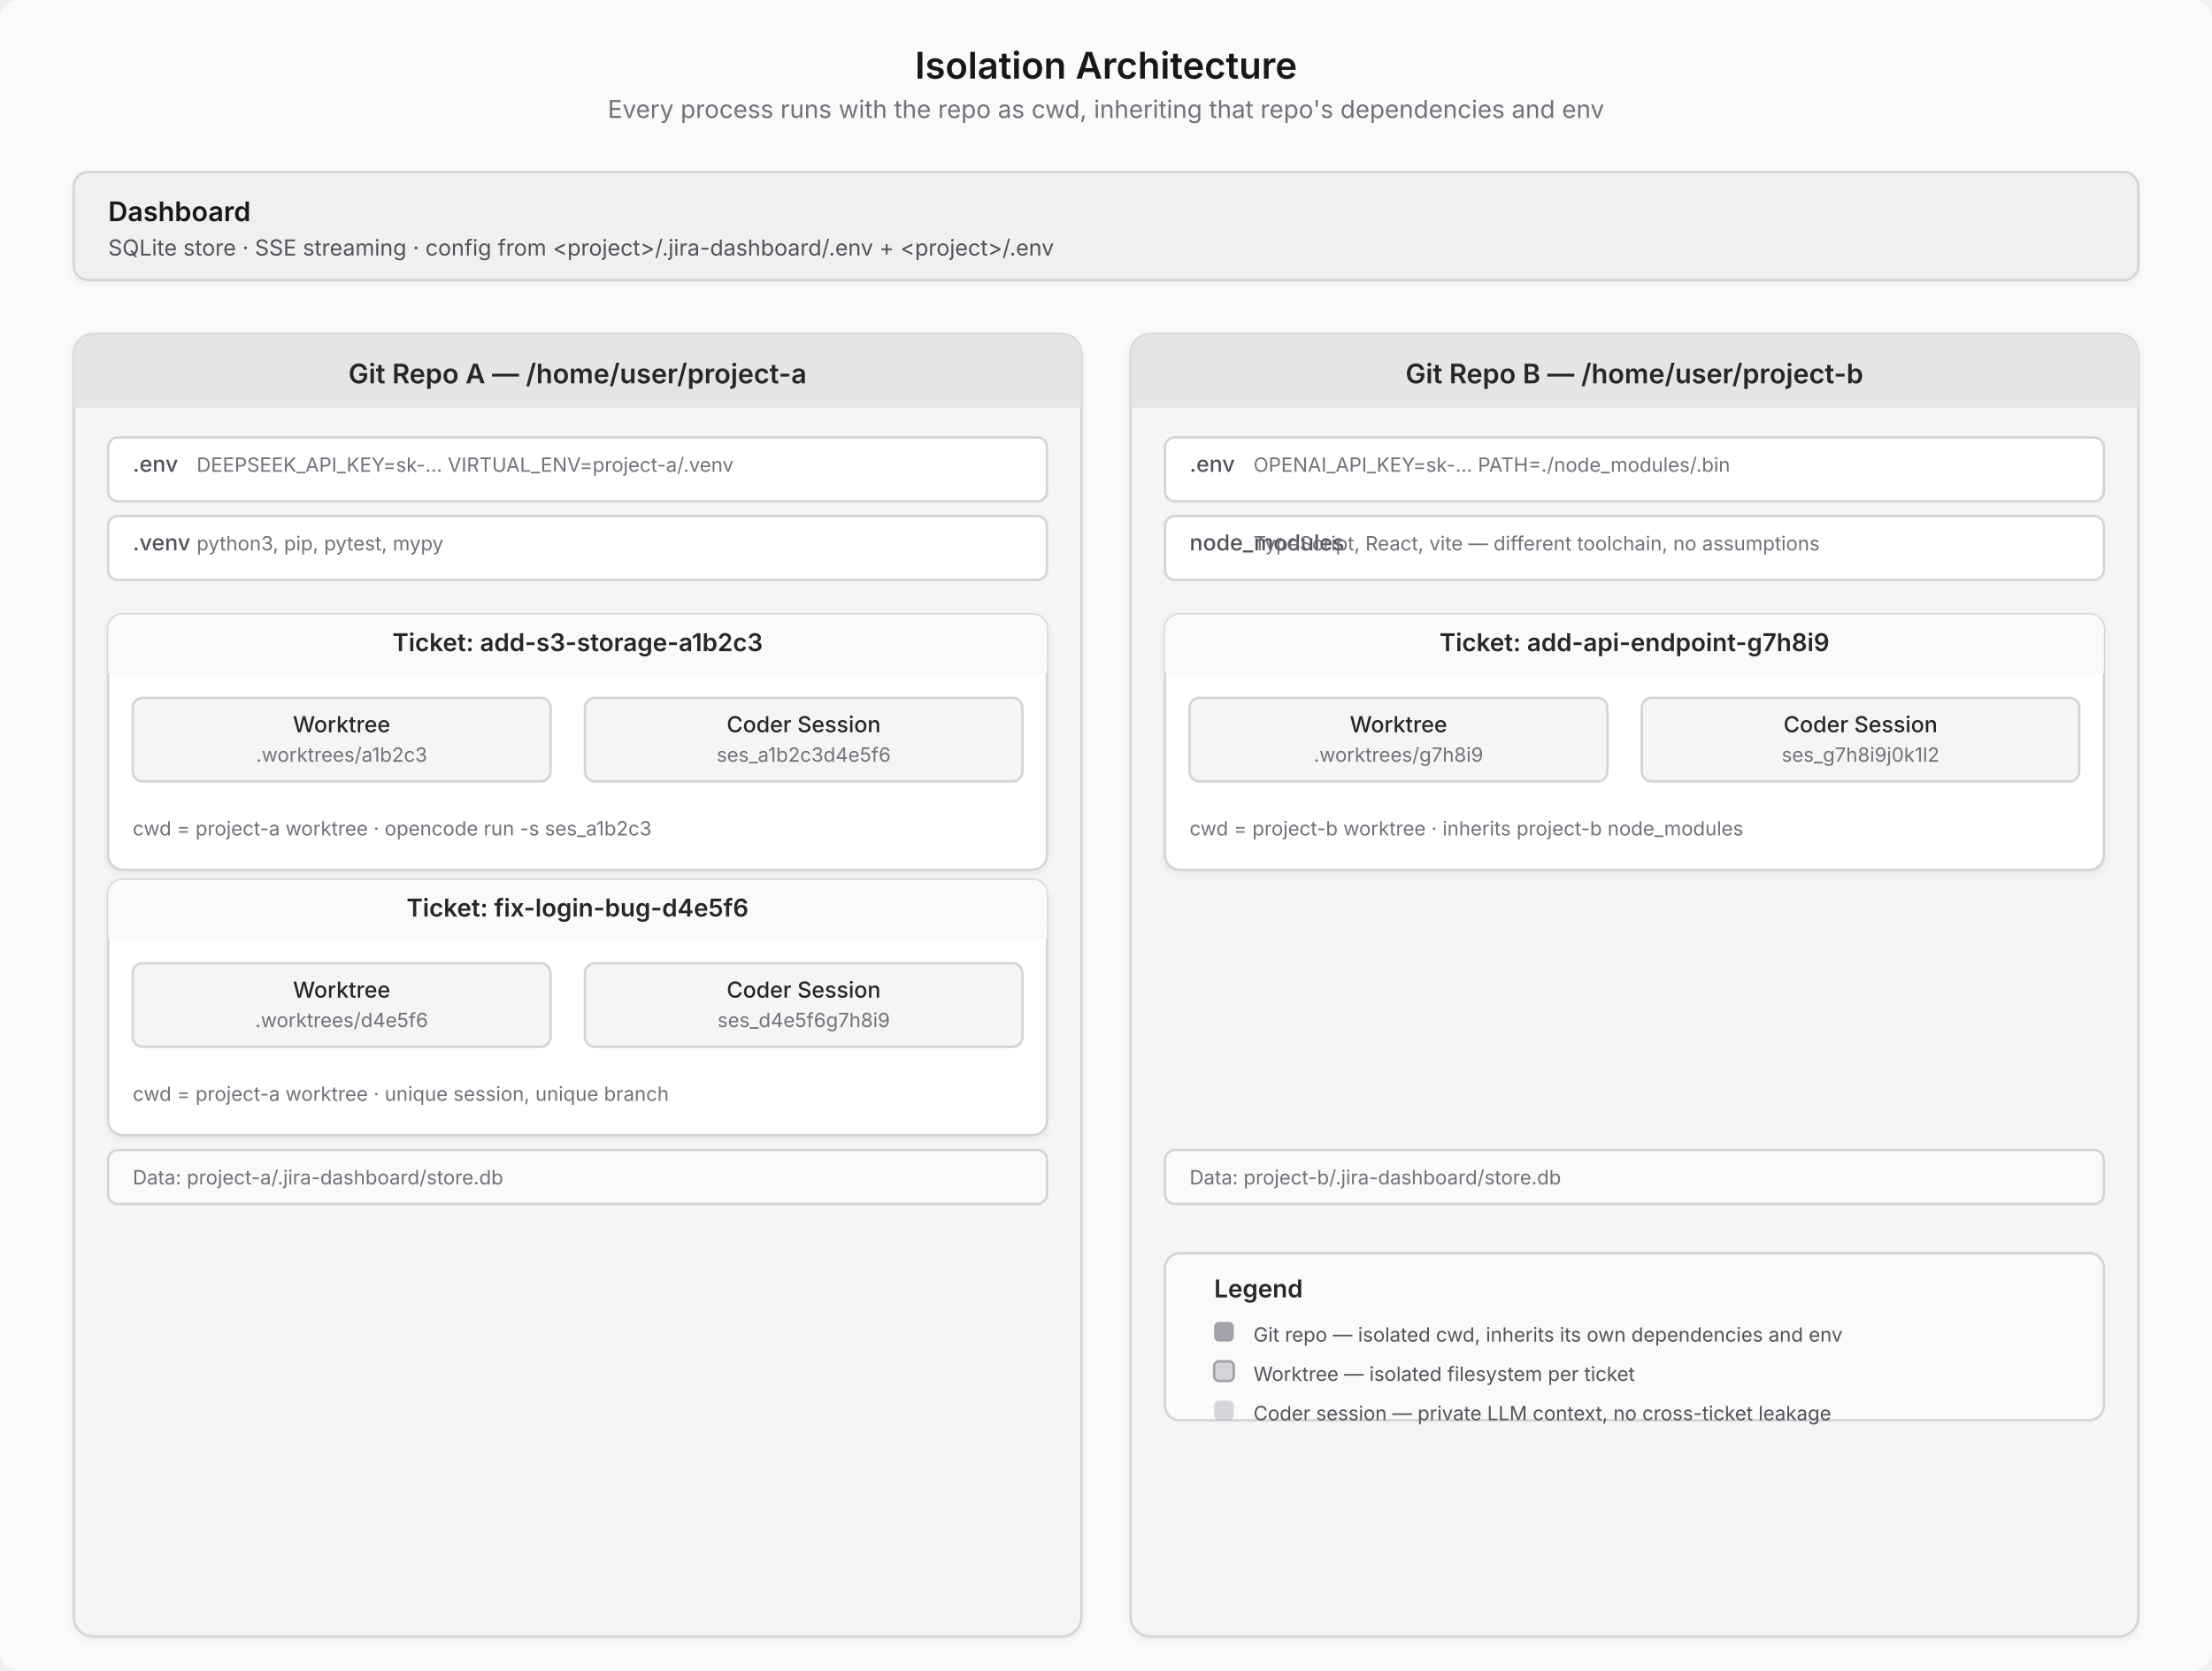
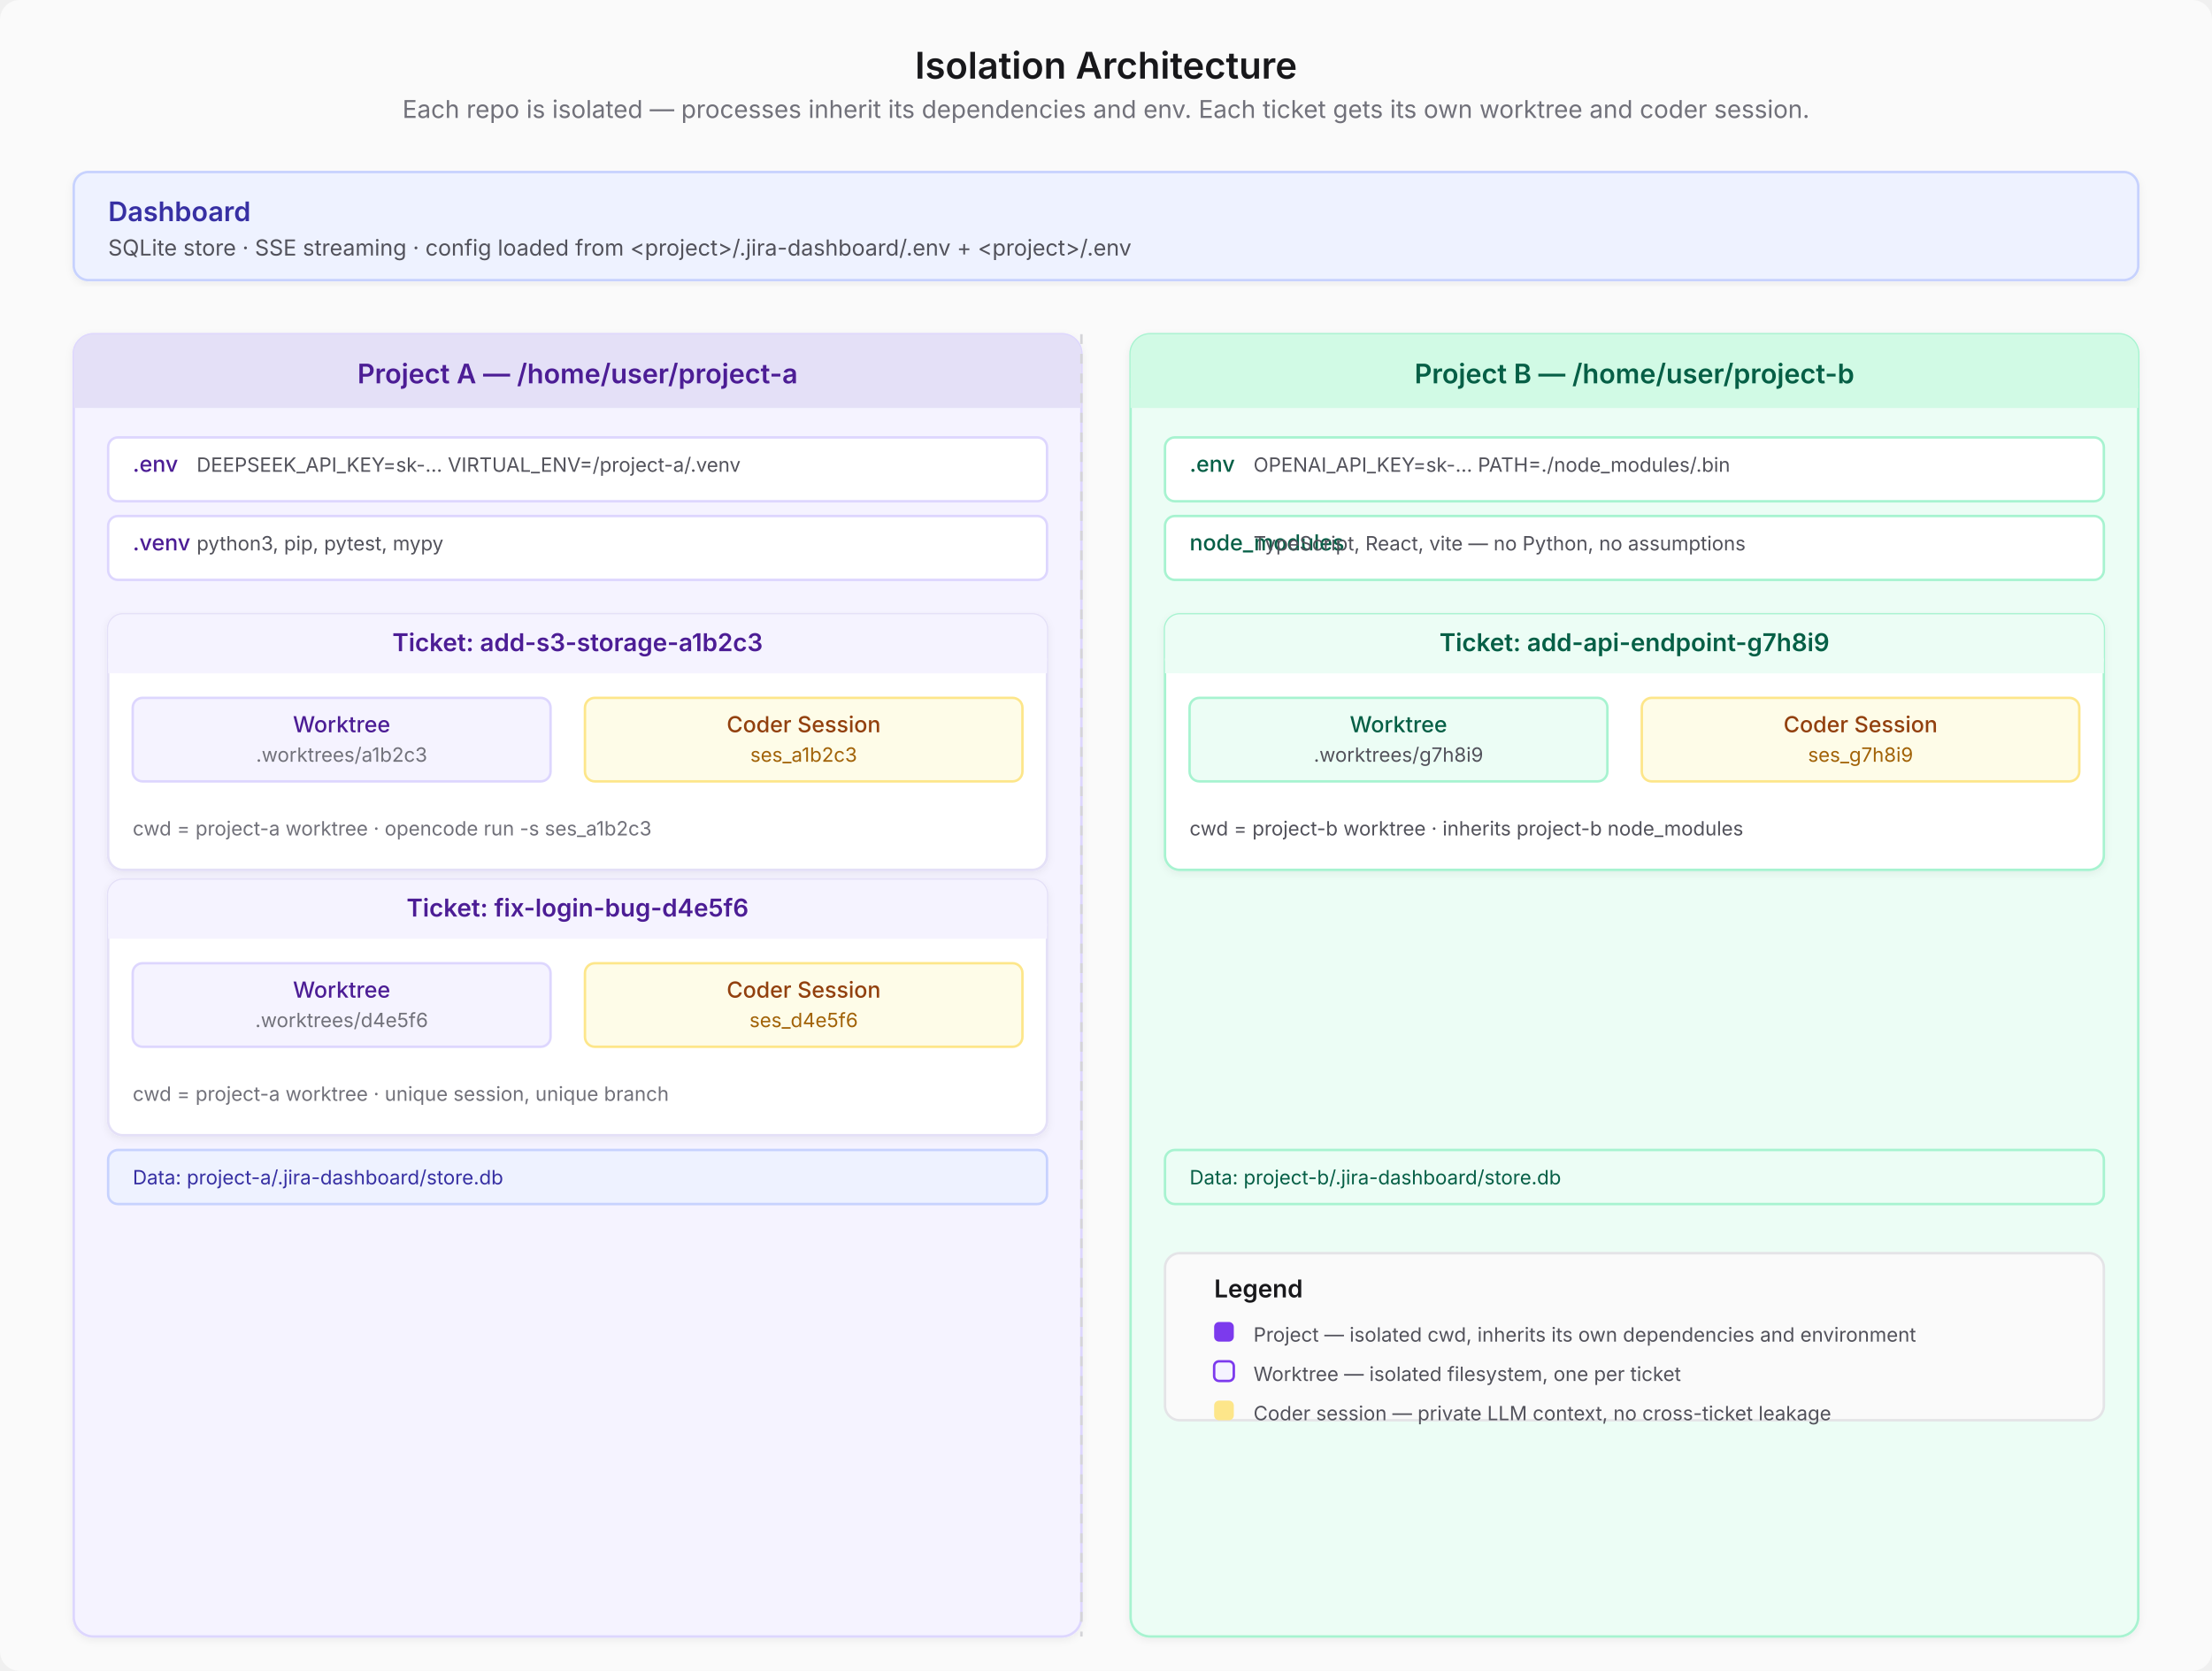
<svg xmlns="http://www.w3.org/2000/svg" viewBox="0 0 900 680" font-family="system-ui, -apple-system, sans-serif">
  <defs>
    <filter id="s" x="-2%" y="-2%" width="104%" height="108%">
      <feDropShadow dx="0" dy="1" stdDeviation="1.5" flood-opacity="0.06" />
    </filter>
  </defs>
  <rect width="900" height="680" fill="#fafafa" rx="8" />
  <text x="450" y="32" text-anchor="middle" font-size="15" font-weight="600" fill="#18181b">Isolation Architecture</text>
-   <text x="450" y="48" text-anchor="middle" font-size="10" fill="#71717a">Every process runs with the repo as cwd, inheriting that repo's dependencies and env</text>
-   <rect x="30" y="70" width="840" height="44" rx="6" fill="#f0f0f0" stroke="#d4d4d8" stroke-width="1" filter="url(#s)" />
-   <text x="44" y="90" font-size="11" font-weight="600" fill="#18181b">Dashboard</text>
-   <text x="44" y="104" font-size="9" fill="#52525b">SQLite store · SSE streaming · config from &lt;project&gt;/.jira-dashboard/.env + &lt;project&gt;/.env</text>
-   <rect x="30" y="136" width="410" height="530" rx="8" fill="#f5f5f5" stroke="#d4d4d8" stroke-width="1" filter="url(#s)" />
-   <rect x="30" y="136" width="410" height="30" rx="8" fill="#e5e5e5" />
-   <rect x="30" y="158" width="410" height="8" fill="#e5e5e5" />
-   <text x="235" y="156" text-anchor="middle" font-size="11" font-weight="600" fill="#27272a">Git Repo A  —  /home/user/project-a</text>
-   <rect x="44" y="178" width="382" height="26" rx="4" fill="#fff" stroke="#d4d4d8" stroke-width="1" />
-   <text x="54" y="192" font-size="9" font-weight="500" fill="#52525b">.env</text>
-   <text x="80" y="192" font-size="8" fill="#71717a">DEEPSEEK_API_KEY=sk-...  VIRTUAL_ENV=project-a/.venv</text>
-   <rect x="44" y="210" width="382" height="26" rx="4" fill="#fff" stroke="#d4d4d8" stroke-width="1" />
-   <text x="54" y="224" font-size="9" font-weight="500" fill="#52525b">.venv</text>
-   <text x="80" y="224" font-size="8" fill="#71717a">python3, pip, pytest, mypy</text>
-   <rect x="44" y="250" width="382" height="104" rx="6" fill="#fff" stroke="#d4d4d8" stroke-width="1" filter="url(#s)" />
-   <rect x="44" y="250" width="382" height="24" rx="6" fill="#fafafa" />
-   <rect x="44" y="268" width="382" height="6" fill="#fafafa" />
-   <text x="235" y="265" text-anchor="middle" font-size="10" font-weight="600" fill="#27272a">Ticket: add-s3-storage-a1b2c3</text>
-   <rect x="54" y="284" width="170" height="34" rx="4" fill="#f5f5f5" stroke="#d4d4d8" stroke-width="1" />
-   <text x="139" y="298" text-anchor="middle" font-size="9" font-weight="500" fill="#27272a">Worktree</text>
+   <text x="450" y="48" text-anchor="middle" font-size="10" fill="#71717a">Each repo is isolated — processes inherit its dependencies and env. Each ticket gets its own worktree and coder session.</text>
+   <rect x="30" y="70" width="840" height="44" rx="6" fill="#eef2ff" stroke="#c7d2fe" stroke-width="1" filter="url(#s)" />
+   <text x="44" y="90" font-size="11" font-weight="600" fill="#3730a3">Dashboard</text>
+   <text x="44" y="104" font-size="9" fill="#52525b">SQLite store · SSE streaming · config loaded from &lt;project&gt;/.jira-dashboard/.env + &lt;project&gt;/.env</text>
+   <rect x="30" y="136" width="410" height="530" rx="8" fill="#f5f3ff" stroke="#ddd6fe" stroke-width="1" filter="url(#s)" />
+   <rect x="30" y="136" width="410" height="30" rx="8" fill="#e4e0f7" />
+   <rect x="30" y="158" width="410" height="8" fill="#e4e0f7" />
+   <text x="235" y="156" text-anchor="middle" font-size="11" font-weight="600" fill="#4c1d95">Project A  —  /home/user/project-a</text>
+   <rect x="44" y="178" width="382" height="26" rx="4" fill="#fff" stroke="#ddd6fe" stroke-width="1" />
+   <text x="54" y="192" font-size="9" font-weight="500" fill="#4c1d95">.env</text>
+   <text x="80" y="192" font-size="8" fill="#52525b">DEEPSEEK_API_KEY=sk-...  VIRTUAL_ENV=/project-a/.venv</text>
+   <rect x="44" y="210" width="382" height="26" rx="4" fill="#fff" stroke="#ddd6fe" stroke-width="1" />
+   <text x="54" y="224" font-size="9" font-weight="500" fill="#4c1d95">.venv</text>
+   <text x="80" y="224" font-size="8" fill="#52525b">python3, pip, pytest, mypy</text>
+   <rect x="44" y="250" width="382" height="104" rx="6" fill="#fff" stroke="#e4e0f7" stroke-width="1" filter="url(#s)" />
+   <rect x="44" y="250" width="382" height="24" rx="6" fill="#f5f3ff" />
+   <rect x="44" y="268" width="382" height="6" fill="#f5f3ff" />
+   <text x="235" y="265" text-anchor="middle" font-size="10" font-weight="600" fill="#4c1d95">Ticket: add-s3-storage-a1b2c3</text>
+   <rect x="54" y="284" width="170" height="34" rx="4" fill="#f5f3ff" stroke="#ddd6fe" stroke-width="1" />
+   <text x="139" y="298" text-anchor="middle" font-size="9" font-weight="500" fill="#4c1d95">Worktree</text>
  <text x="139" y="310" text-anchor="middle" font-size="8" fill="#71717a">.worktrees/a1b2c3</text>
-   <rect x="238" y="284" width="178" height="34" rx="4" fill="#f5f5f5" stroke="#d4d4d8" stroke-width="1" />
-   <text x="327" y="298" text-anchor="middle" font-size="9" font-weight="500" fill="#27272a">Coder Session</text>
-   <text x="327" y="310" text-anchor="middle" font-size="8" fill="#71717a">ses_a1b2c3d4e5f6</text>
+   <rect x="238" y="284" width="178" height="34" rx="4" fill="#fefce8" stroke="#fde68a" stroke-width="1" />
+   <text x="327" y="298" text-anchor="middle" font-size="9" font-weight="500" fill="#92400e">Coder Session</text>
+   <text x="327" y="310" text-anchor="middle" font-size="8" fill="#a16207">ses_a1b2c3</text>
  <text x="54" y="340" font-size="8" fill="#71717a">cwd = project-a worktree · opencode run -s ses_a1b2c3</text>
-   <rect x="44" y="358" width="382" height="104" rx="6" fill="#fff" stroke="#d4d4d8" stroke-width="1" filter="url(#s)" />
-   <rect x="44" y="358" width="382" height="24" rx="6" fill="#fafafa" />
-   <rect x="44" y="376" width="382" height="6" fill="#fafafa" />
-   <text x="235" y="373" text-anchor="middle" font-size="10" font-weight="600" fill="#27272a">Ticket: fix-login-bug-d4e5f6</text>
-   <rect x="54" y="392" width="170" height="34" rx="4" fill="#f5f5f5" stroke="#d4d4d8" stroke-width="1" />
-   <text x="139" y="406" text-anchor="middle" font-size="9" font-weight="500" fill="#27272a">Worktree</text>
+   <rect x="44" y="358" width="382" height="104" rx="6" fill="#fff" stroke="#e4e0f7" stroke-width="1" filter="url(#s)" />
+   <rect x="44" y="358" width="382" height="24" rx="6" fill="#f5f3ff" />
+   <rect x="44" y="376" width="382" height="6" fill="#f5f3ff" />
+   <text x="235" y="373" text-anchor="middle" font-size="10" font-weight="600" fill="#4c1d95">Ticket: fix-login-bug-d4e5f6</text>
+   <rect x="54" y="392" width="170" height="34" rx="4" fill="#f5f3ff" stroke="#ddd6fe" stroke-width="1" />
+   <text x="139" y="406" text-anchor="middle" font-size="9" font-weight="500" fill="#4c1d95">Worktree</text>
  <text x="139" y="418" text-anchor="middle" font-size="8" fill="#71717a">.worktrees/d4e5f6</text>
-   <rect x="238" y="392" width="178" height="34" rx="4" fill="#f5f5f5" stroke="#d4d4d8" stroke-width="1" />
-   <text x="327" y="406" text-anchor="middle" font-size="9" font-weight="500" fill="#27272a">Coder Session</text>
-   <text x="327" y="418" text-anchor="middle" font-size="8" fill="#71717a">ses_d4e5f6g7h8i9</text>
+   <rect x="238" y="392" width="178" height="34" rx="4" fill="#fefce8" stroke="#fde68a" stroke-width="1" />
+   <text x="327" y="406" text-anchor="middle" font-size="9" font-weight="500" fill="#92400e">Coder Session</text>
+   <text x="327" y="418" text-anchor="middle" font-size="8" fill="#a16207">ses_d4e5f6</text>
  <text x="54" y="448" font-size="8" fill="#71717a">cwd = project-a worktree · unique session, unique branch</text>
-   <rect x="44" y="468" width="382" height="22" rx="4" fill="#fafafa" stroke="#d4d4d8" stroke-width="1" />
-   <text x="54" y="482" font-size="8" fill="#71717a">Data: project-a/.jira-dashboard/store.db</text>
-   <rect x="460" y="136" width="410" height="530" rx="8" fill="#f5f5f5" stroke="#d4d4d8" stroke-width="1" filter="url(#s)" />
-   <rect x="460" y="136" width="410" height="30" rx="8" fill="#e5e5e5" />
-   <rect x="460" y="158" width="410" height="8" fill="#e5e5e5" />
-   <text x="665" y="156" text-anchor="middle" font-size="11" font-weight="600" fill="#27272a">Git Repo B  —  /home/user/project-b</text>
-   <rect x="474" y="178" width="382" height="26" rx="4" fill="#fff" stroke="#d4d4d8" stroke-width="1" />
-   <text x="484" y="192" font-size="9" font-weight="500" fill="#52525b">.env</text>
-   <text x="510" y="192" font-size="8" fill="#71717a">OPENAI_API_KEY=sk-...  PATH=./node_modules/.bin</text>
-   <rect x="474" y="210" width="382" height="26" rx="4" fill="#fff" stroke="#d4d4d8" stroke-width="1" />
-   <text x="484" y="224" font-size="9" font-weight="500" fill="#52525b">node_modules</text>
-   <text x="510" y="224" font-size="8" fill="#71717a">TypeScript, React, vite — different toolchain, no assumptions</text>
-   <rect x="474" y="250" width="382" height="104" rx="6" fill="#fff" stroke="#d4d4d8" stroke-width="1" filter="url(#s)" />
-   <rect x="474" y="250" width="382" height="24" rx="6" fill="#fafafa" />
-   <rect x="474" y="268" width="382" height="6" fill="#fafafa" />
-   <text x="665" y="265" text-anchor="middle" font-size="10" font-weight="600" fill="#27272a">Ticket: add-api-endpoint-g7h8i9</text>
-   <rect x="484" y="284" width="170" height="34" rx="4" fill="#f5f5f5" stroke="#d4d4d8" stroke-width="1" />
-   <text x="569" y="298" text-anchor="middle" font-size="9" font-weight="500" fill="#27272a">Worktree</text>
-   <text x="569" y="310" text-anchor="middle" font-size="8" fill="#71717a">.worktrees/g7h8i9</text>
-   <rect x="668" y="284" width="178" height="34" rx="4" fill="#f5f5f5" stroke="#d4d4d8" stroke-width="1" />
-   <text x="757" y="298" text-anchor="middle" font-size="9" font-weight="500" fill="#27272a">Coder Session</text>
-   <text x="757" y="310" text-anchor="middle" font-size="8" fill="#71717a">ses_g7h8i9j0k1l2</text>
-   <text x="484" y="340" font-size="8" fill="#71717a">cwd = project-b worktree · inherits project-b node_modules</text>
-   <rect x="474" y="468" width="382" height="22" rx="4" fill="#fafafa" stroke="#d4d4d8" stroke-width="1" />
-   <text x="484" y="482" font-size="8" fill="#71717a">Data: project-b/.jira-dashboard/store.db</text>
-   <rect x="474" y="510" width="382" height="68" rx="6" fill="#fafafa" stroke="#d4d4d8" stroke-width="1" />
-   <text x="494" y="528" font-size="10" font-weight="600" fill="#27272a">Legend</text>
-   <rect x="494" y="538" width="8" height="8" rx="2" fill="#a1a1aa" />
-   <text x="510" y="546" font-size="8" fill="#52525b">Git repo — isolated cwd, inherits its own dependencies and env</text>
-   <rect x="494" y="554" width="8" height="8" rx="2" fill="#d4d4d8" stroke="#a1a1aa" stroke-width="1" />
-   <text x="510" y="562" font-size="8" fill="#52525b">Worktree — isolated filesystem per ticket</text>
-   <rect x="494" y="570" width="8" height="8" rx="2" fill="#a1a1aa" opacity="0.4" />
+   <rect x="44" y="468" width="382" height="22" rx="4" fill="#eef2ff" stroke="#c7d2fe" stroke-width="1" />
+   <text x="54" y="482" font-size="8" fill="#3730a3">Data: project-a/.jira-dashboard/store.db</text>
+   <rect x="460" y="136" width="410" height="530" rx="8" fill="#ecfdf5" stroke="#a7f3d0" stroke-width="1" filter="url(#s)" />
+   <rect x="460" y="136" width="410" height="30" rx="8" fill="#d1fae5" />
+   <rect x="460" y="158" width="410" height="8" fill="#d1fae5" />
+   <text x="665" y="156" text-anchor="middle" font-size="11" font-weight="600" fill="#065f46">Project B  —  /home/user/project-b</text>
+   <rect x="474" y="178" width="382" height="26" rx="4" fill="#fff" stroke="#a7f3d0" stroke-width="1" />
+   <text x="484" y="192" font-size="9" font-weight="500" fill="#065f46">.env</text>
+   <text x="510" y="192" font-size="8" fill="#52525b">OPENAI_API_KEY=sk-...  PATH=./node_modules/.bin</text>
+   <rect x="474" y="210" width="382" height="26" rx="4" fill="#fff" stroke="#a7f3d0" stroke-width="1" />
+   <text x="484" y="224" font-size="9" font-weight="500" fill="#065f46">node_modules</text>
+   <text x="510" y="224" font-size="8" fill="#52525b">TypeScript, React, vite — no Python, no assumptions</text>
+   <rect x="474" y="250" width="382" height="104" rx="6" fill="#fff" stroke="#a7f3d0" stroke-width="1" filter="url(#s)" />
+   <rect x="474" y="250" width="382" height="24" rx="6" fill="#ecfdf5" />
+   <rect x="474" y="268" width="382" height="6" fill="#ecfdf5" />
+   <text x="665" y="265" text-anchor="middle" font-size="10" font-weight="600" fill="#065f46">Ticket: add-api-endpoint-g7h8i9</text>
+   <rect x="484" y="284" width="170" height="34" rx="4" fill="#ecfdf5" stroke="#a7f3d0" stroke-width="1" />
+   <text x="569" y="298" text-anchor="middle" font-size="9" font-weight="500" fill="#065f46">Worktree</text>
+   <text x="569" y="310" text-anchor="middle" font-size="8" fill="#52525b">.worktrees/g7h8i9</text>
+   <rect x="668" y="284" width="178" height="34" rx="4" fill="#fefce8" stroke="#fde68a" stroke-width="1" />
+   <text x="757" y="298" text-anchor="middle" font-size="9" font-weight="500" fill="#92400e">Coder Session</text>
+   <text x="757" y="310" text-anchor="middle" font-size="8" fill="#a16207">ses_g7h8i9</text>
+   <text x="484" y="340" font-size="8" fill="#52525b">cwd = project-b worktree · inherits project-b node_modules</text>
+   <rect x="474" y="468" width="382" height="22" rx="4" fill="#ecfdf5" stroke="#a7f3d0" stroke-width="1" />
+   <text x="484" y="482" font-size="8" fill="#065f46">Data: project-b/.jira-dashboard/store.db</text>
+   <rect x="474" y="510" width="382" height="68" rx="6" fill="#fafafa" stroke="#e4e4e7" stroke-width="1" />
+   <text x="494" y="528" font-size="10" font-weight="600" fill="#18181b">Legend</text>
+   <rect x="494" y="538" width="8" height="8" rx="2" fill="#7c3aed" />
+   <text x="510" y="546" font-size="8" fill="#52525b">Project — isolated cwd, inherits its own dependencies and environment</text>
+   <rect x="494" y="554" width="8" height="8" rx="2" fill="#f5f3ff" stroke="#7c3aed" stroke-width="1" />
+   <text x="510" y="562" font-size="8" fill="#52525b">Worktree — isolated filesystem, one per ticket</text>
+   <rect x="494" y="570" width="8" height="8" rx="2" fill="#fde68a" />
  <text x="510" y="578" font-size="8" fill="#52525b">Coder session — private LLM context, no cross-ticket leakage</text>
+   <line x1="440" y1="136" x2="440" y2="666" stroke="#d4d4d8" stroke-width="1" stroke-dasharray="4,4" />
</svg>
